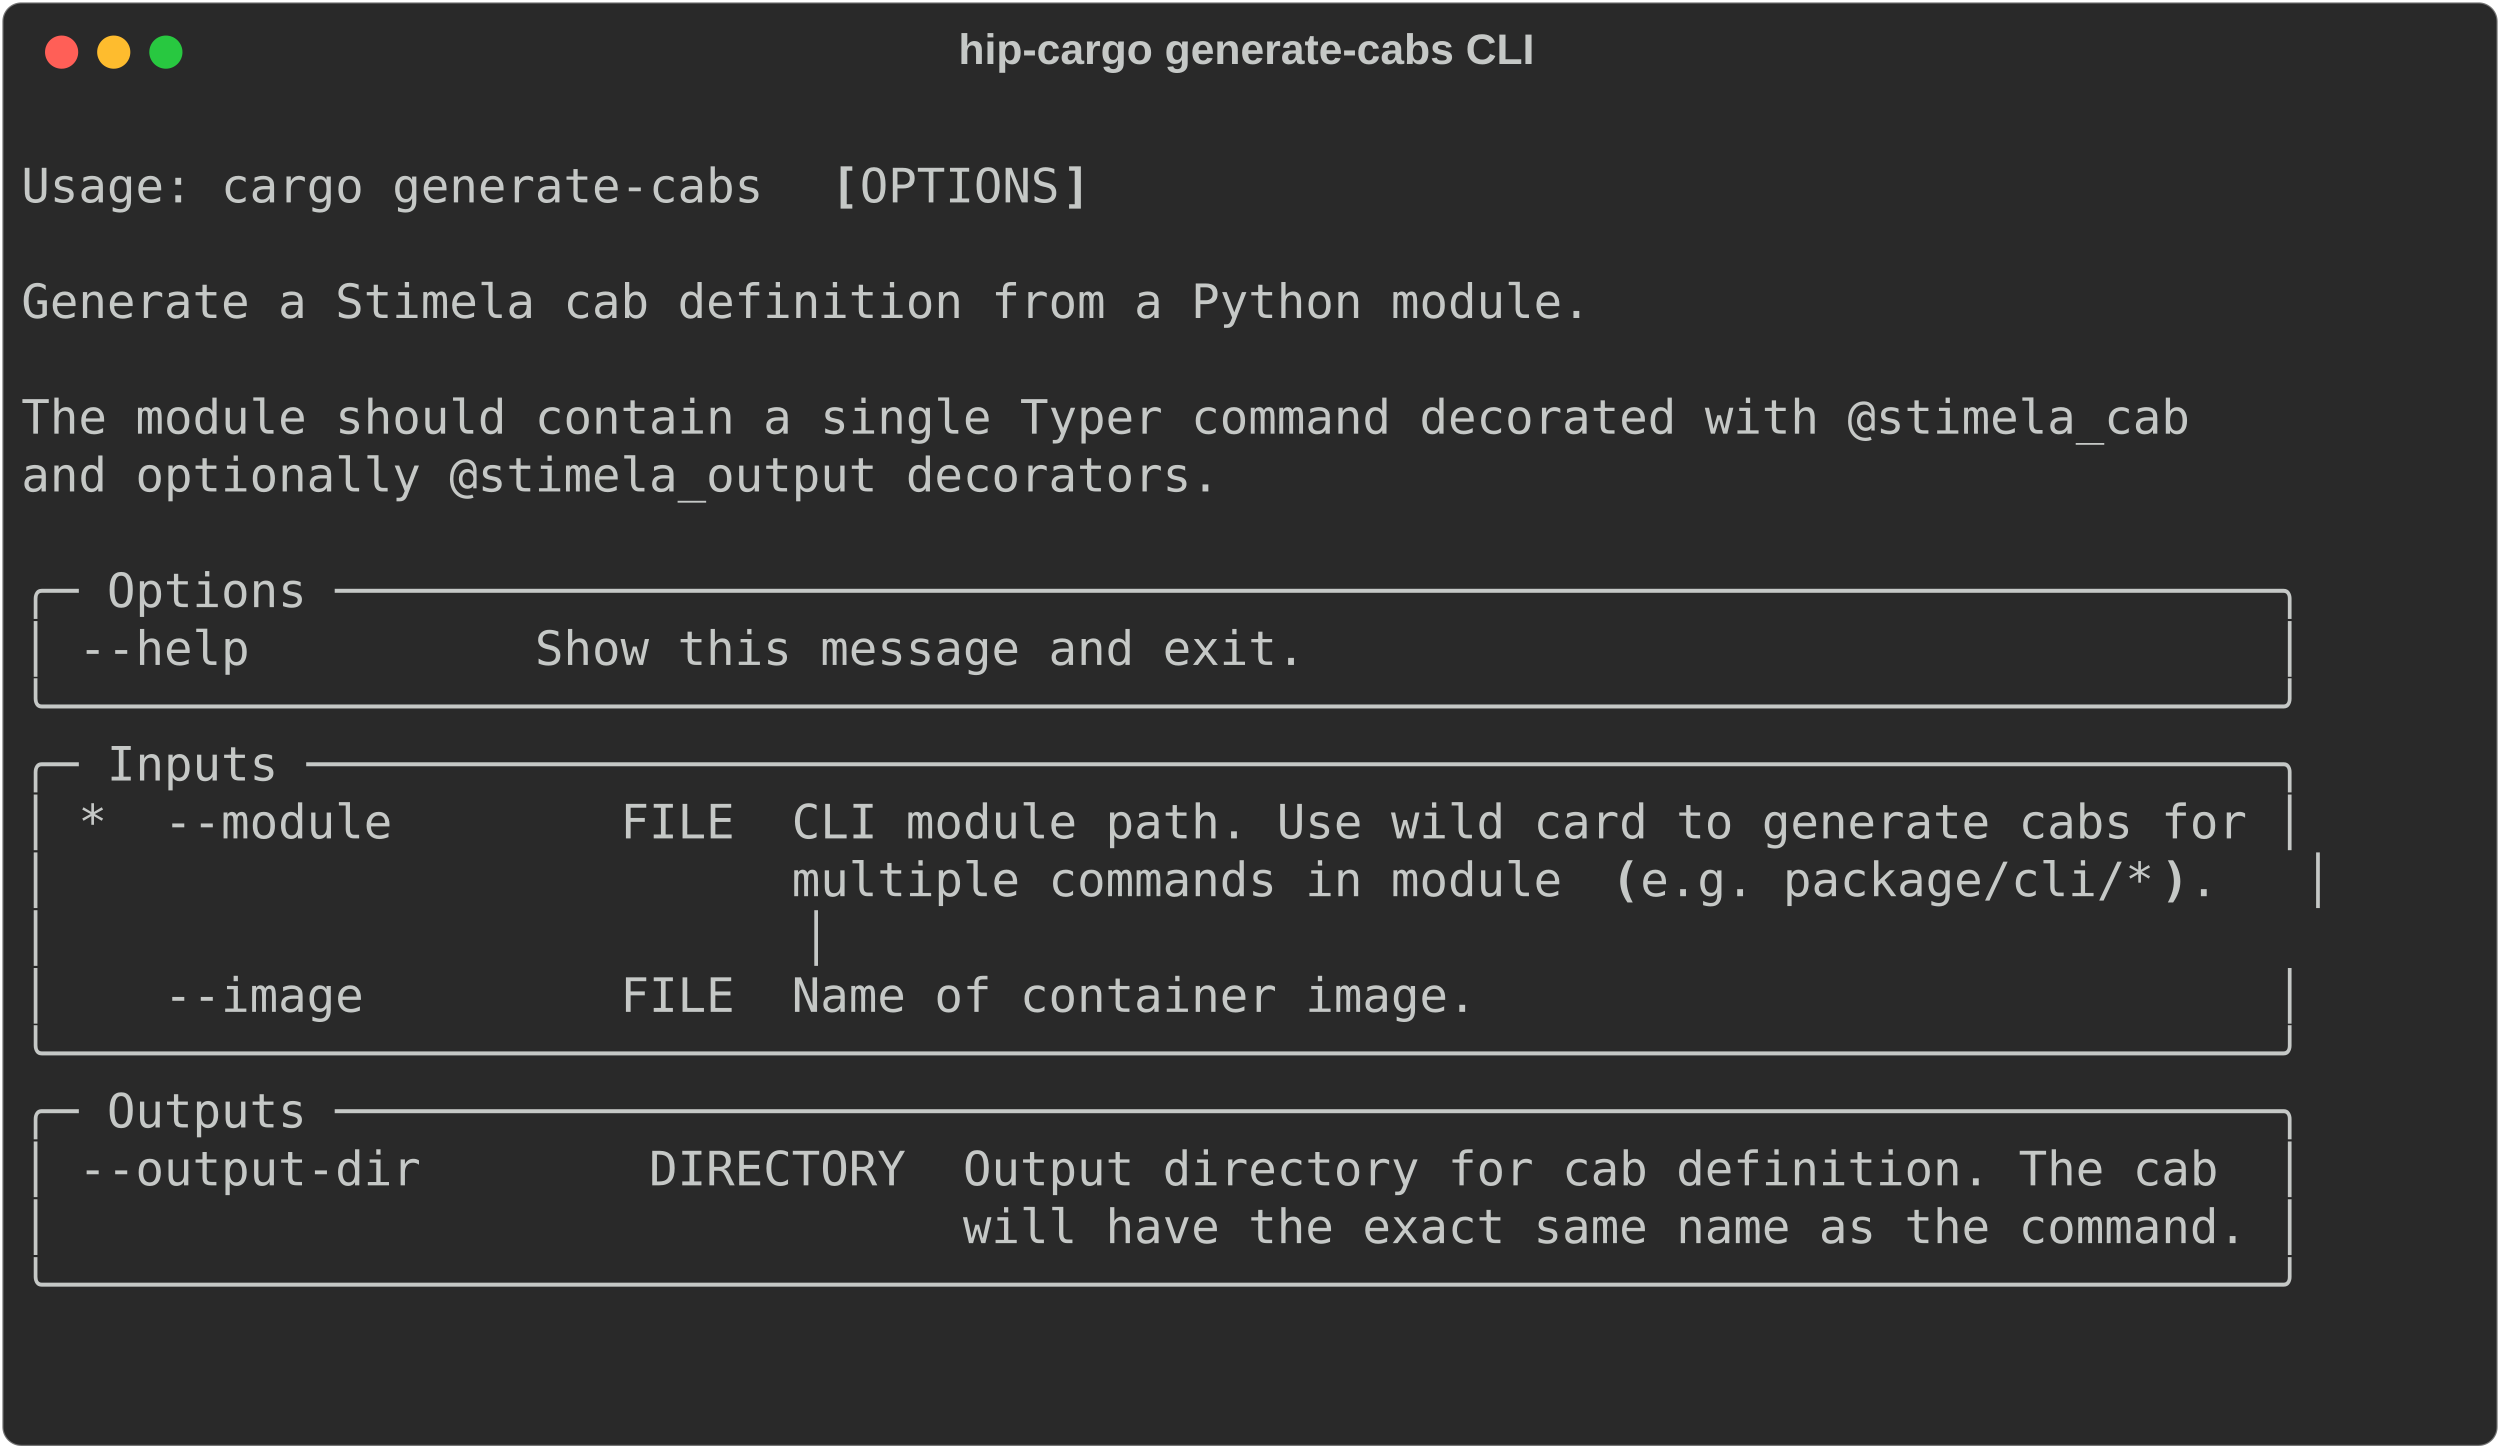
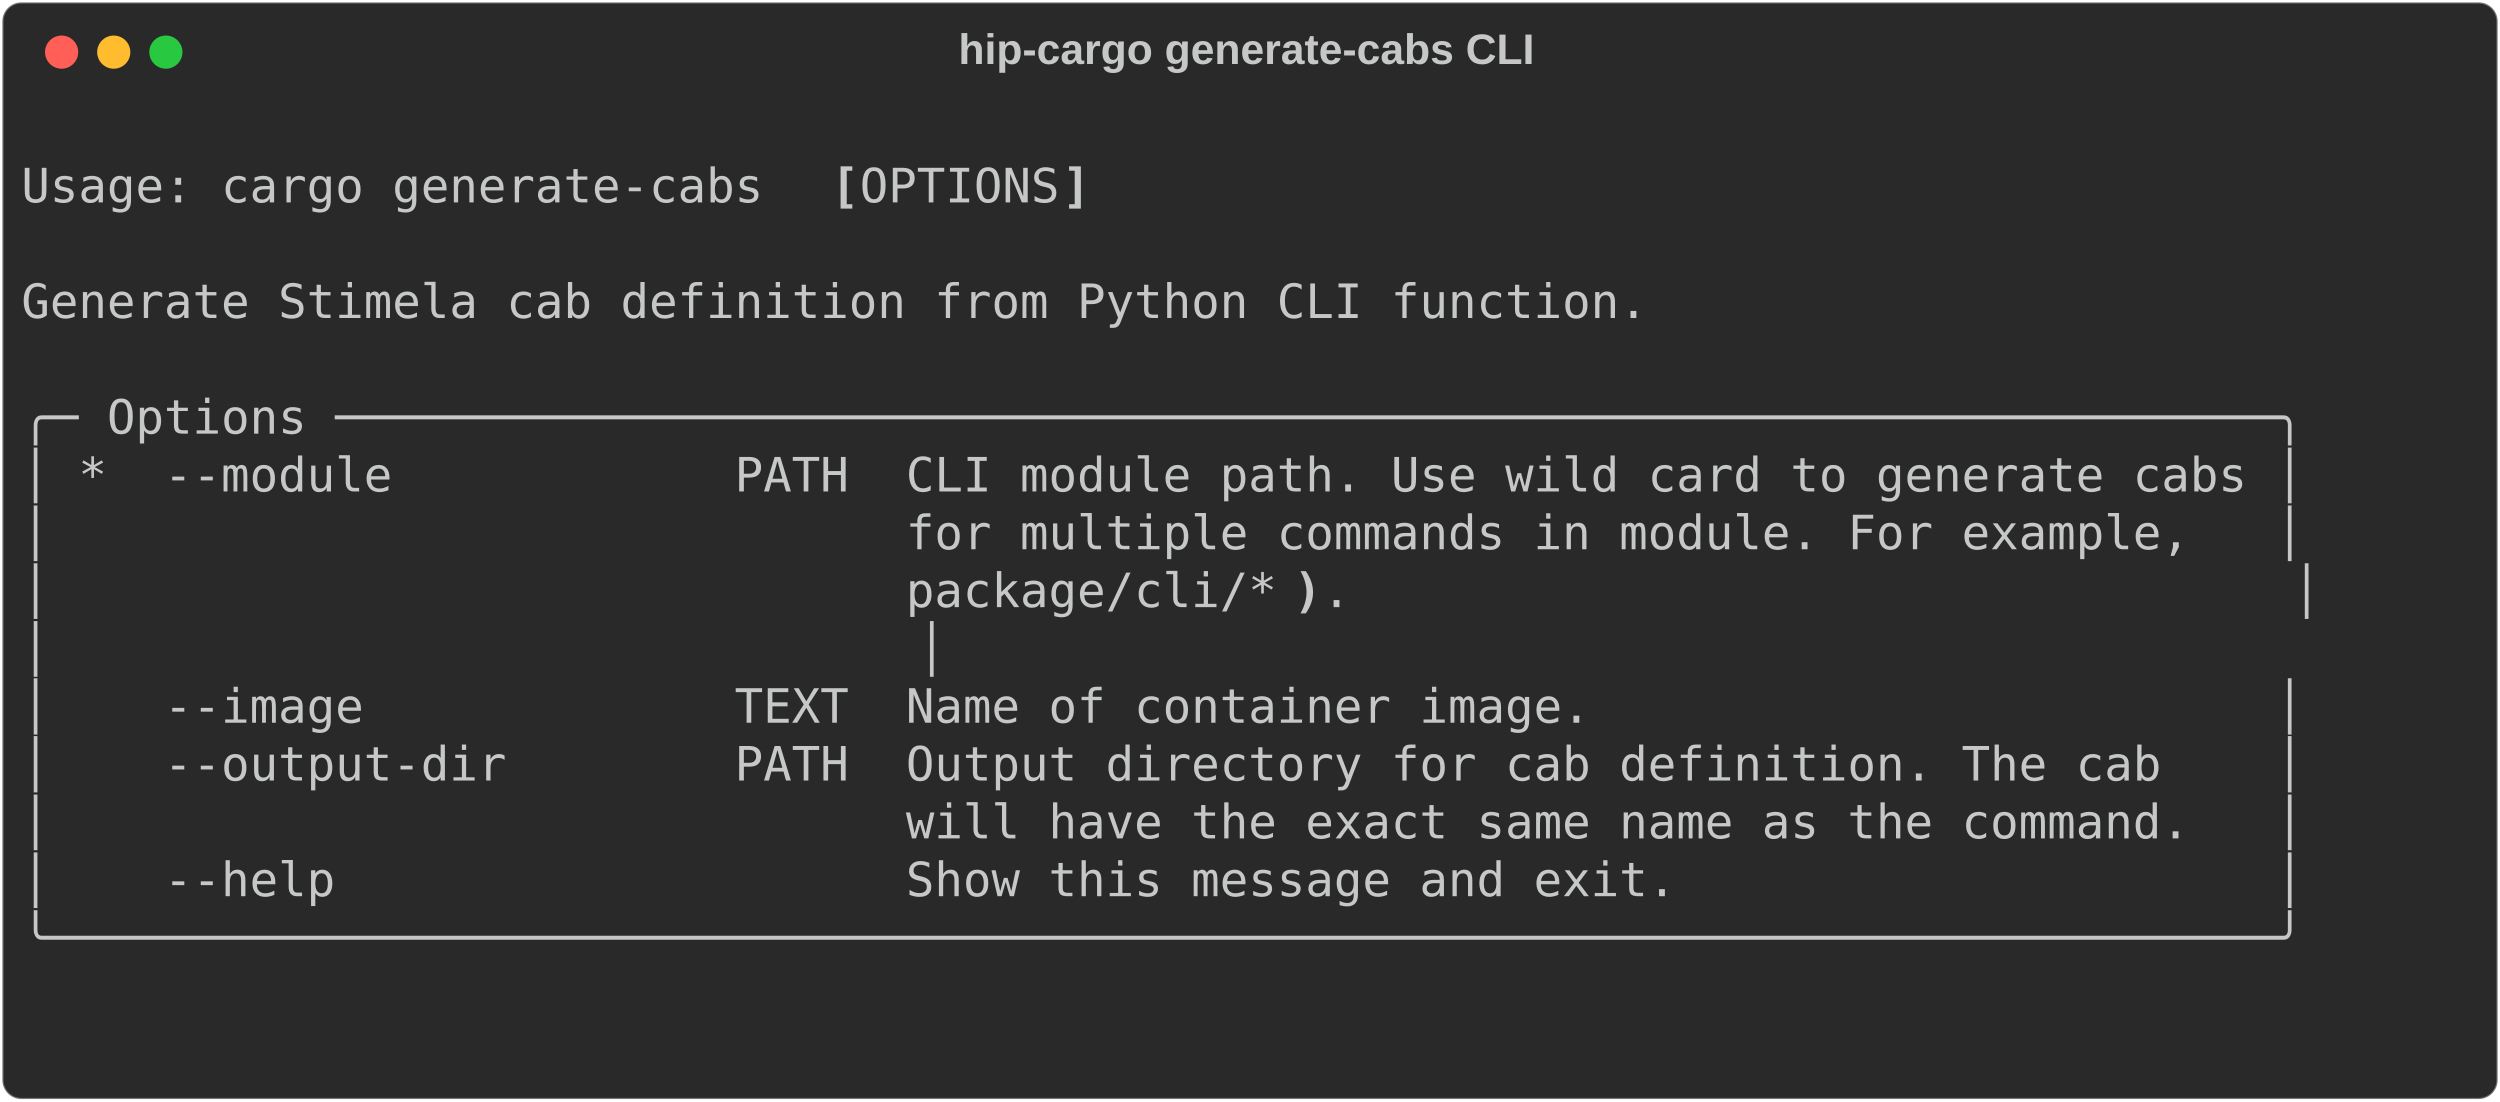
- <svg xmlns="http://www.w3.org/2000/svg" class="rich-terminal" viewBox="0 0 1055 611.2">
+ <svg xmlns="http://www.w3.org/2000/svg" class="rich-terminal" viewBox="0 0 1055 464.8">
  <style>

    @font-face {
        font-family: "Fira Code";
        src: local("FiraCode-Regular"),
                url("https://cdnjs.cloudflare.com/ajax/libs/firacode/6.2.0/woff2/FiraCode-Regular.woff2") format("woff2"),
                url("https://cdnjs.cloudflare.com/ajax/libs/firacode/6.2.0/woff/FiraCode-Regular.woff") format("woff");
        font-style: normal;
        font-weight: 400;
    }
    @font-face {
        font-family: "Fira Code";
        src: local("FiraCode-Bold"),
                url("https://cdnjs.cloudflare.com/ajax/libs/firacode/6.2.0/woff2/FiraCode-Bold.woff2") format("woff2"),
                url("https://cdnjs.cloudflare.com/ajax/libs/firacode/6.2.0/woff/FiraCode-Bold.woff") format("woff");
        font-style: bold;
        font-weight: 700;
    }

-     .terminal-1109777046-matrix {
+     .terminal-2864973470-matrix {
        font-family: Fira Code, monospace;
        font-size: 20px;
        line-height: 24.4px;
        font-variant-east-asian: full-width;
    }

-     .terminal-1109777046-title {
+     .terminal-2864973470-title {
        font-size: 18px;
        font-weight: bold;
        font-family: arial;
    }

-     .terminal-1109777046-r1 { fill: #c5c8c6 }
- .terminal-1109777046-r2 { fill: #c5c8c6;font-weight: bold }
+     .terminal-2864973470-r1 { fill: #c5c8c6 }
+ .terminal-2864973470-r2 { fill: #c5c8c6;font-weight: bold }
    </style>
  <defs>
-     <clipPath id="terminal-1109777046-clip-terminal">
-       <rect x="0" y="0" width="1036.0" height="560.2" />
+     <clipPath id="terminal-2864973470-clip-terminal">
+       <rect x="0" y="0" width="1036.0" height="413.8" />
    </clipPath>
-     <clipPath id="terminal-1109777046-line-0">
+     <clipPath id="terminal-2864973470-line-0">
      <rect x="0" y="1.5" width="1037" height="24.65" />
    </clipPath>
-     <clipPath id="terminal-1109777046-line-1">
+     <clipPath id="terminal-2864973470-line-1">
      <rect x="0" y="25.9" width="1037" height="24.65" />
    </clipPath>
-     <clipPath id="terminal-1109777046-line-2">
+     <clipPath id="terminal-2864973470-line-2">
      <rect x="0" y="50.3" width="1037" height="24.65" />
    </clipPath>
-     <clipPath id="terminal-1109777046-line-3">
+     <clipPath id="terminal-2864973470-line-3">
      <rect x="0" y="74.7" width="1037" height="24.65" />
    </clipPath>
-     <clipPath id="terminal-1109777046-line-4">
+     <clipPath id="terminal-2864973470-line-4">
      <rect x="0" y="99.1" width="1037" height="24.65" />
    </clipPath>
-     <clipPath id="terminal-1109777046-line-5">
+     <clipPath id="terminal-2864973470-line-5">
      <rect x="0" y="123.5" width="1037" height="24.65" />
    </clipPath>
-     <clipPath id="terminal-1109777046-line-6">
+     <clipPath id="terminal-2864973470-line-6">
      <rect x="0" y="147.9" width="1037" height="24.65" />
    </clipPath>
-     <clipPath id="terminal-1109777046-line-7">
+     <clipPath id="terminal-2864973470-line-7">
      <rect x="0" y="172.3" width="1037" height="24.65" />
    </clipPath>
-     <clipPath id="terminal-1109777046-line-8">
+     <clipPath id="terminal-2864973470-line-8">
      <rect x="0" y="196.7" width="1037" height="24.65" />
    </clipPath>
-     <clipPath id="terminal-1109777046-line-9">
+     <clipPath id="terminal-2864973470-line-9">
      <rect x="0" y="221.1" width="1037" height="24.65" />
    </clipPath>
-     <clipPath id="terminal-1109777046-line-10">
+     <clipPath id="terminal-2864973470-line-10">
      <rect x="0" y="245.5" width="1037" height="24.65" />
    </clipPath>
-     <clipPath id="terminal-1109777046-line-11">
+     <clipPath id="terminal-2864973470-line-11">
      <rect x="0" y="269.9" width="1037" height="24.65" />
    </clipPath>
-     <clipPath id="terminal-1109777046-line-12">
+     <clipPath id="terminal-2864973470-line-12">
      <rect x="0" y="294.3" width="1037" height="24.65" />
    </clipPath>
-     <clipPath id="terminal-1109777046-line-13">
+     <clipPath id="terminal-2864973470-line-13">
      <rect x="0" y="318.7" width="1037" height="24.65" />
    </clipPath>
-     <clipPath id="terminal-1109777046-line-14">
+     <clipPath id="terminal-2864973470-line-14">
      <rect x="0" y="343.1" width="1037" height="24.65" />
    </clipPath>
-     <clipPath id="terminal-1109777046-line-15">
+     <clipPath id="terminal-2864973470-line-15">
      <rect x="0" y="367.5" width="1037" height="24.65" />
    </clipPath>
-     <clipPath id="terminal-1109777046-line-16">
-       <rect x="0" y="391.9" width="1037" height="24.65" />
-     </clipPath>
-     <clipPath id="terminal-1109777046-line-17">
-       <rect x="0" y="416.3" width="1037" height="24.65" />
-     </clipPath>
-     <clipPath id="terminal-1109777046-line-18">
-       <rect x="0" y="440.7" width="1037" height="24.65" />
-     </clipPath>
-     <clipPath id="terminal-1109777046-line-19">
-       <rect x="0" y="465.1" width="1037" height="24.65" />
-     </clipPath>
-     <clipPath id="terminal-1109777046-line-20">
-       <rect x="0" y="489.5" width="1037" height="24.65" />
-     </clipPath>
-     <clipPath id="terminal-1109777046-line-21">
-       <rect x="0" y="513.9" width="1037" height="24.65" />
-     </clipPath>
  </defs>
-   <rect fill="#292929" stroke="rgba(255,255,255,0.35)" stroke-width="1" x="1" y="1" width="1053" height="609.2" rx="8" />
-   <text class="terminal-1109777046-title" fill="#c5c8c6" text-anchor="middle" x="526" y="27">hip-cargo generate-cabs CLI</text>
+   <rect fill="#292929" stroke="rgba(255,255,255,0.35)" stroke-width="1" x="1" y="1" width="1053" height="462.8" rx="8" />
+   <text class="terminal-2864973470-title" fill="#c5c8c6" text-anchor="middle" x="526" y="27">hip-cargo generate-cabs CLI</text>
  <g transform="translate(26,22)">
    <circle cx="0" cy="0" r="7" fill="#ff5f57" />
    <circle cx="22" cy="0" r="7" fill="#febc2e" />
    <circle cx="44" cy="0" r="7" fill="#28c840" />
  </g>
-   <g transform="translate(9, 41)" clip-path="url(#terminal-1109777046-clip-terminal)">
-     <g class="terminal-1109777046-matrix">
-       <text class="terminal-1109777046-r1" x="1037" y="20" textLength="12.2" clip-path="url(#terminal-1109777046-line-0)">
+   <g transform="translate(9, 41)" clip-path="url(#terminal-2864973470-clip-terminal)">
+     <g class="terminal-2864973470-matrix">
+       <text class="terminal-2864973470-r1" x="1037" y="20" textLength="12.2" clip-path="url(#terminal-2864973470-line-0)">
</text>
-       <text class="terminal-1109777046-r1" x="0" y="44.4" textLength="341.6" clip-path="url(#terminal-1109777046-line-1)"> Usage: cargo generate-cabs </text>
-       <text class="terminal-1109777046-r2" x="341.6" y="44.4" textLength="12.2" clip-path="url(#terminal-1109777046-line-1)">[</text>
-       <text class="terminal-1109777046-r1" x="353.8" y="44.4" textLength="85.4" clip-path="url(#terminal-1109777046-line-1)">OPTIONS</text>
-       <text class="terminal-1109777046-r2" x="439.2" y="44.4" textLength="12.2" clip-path="url(#terminal-1109777046-line-1)">]</text>
-       <text class="terminal-1109777046-r1" x="1037" y="44.4" textLength="12.2" clip-path="url(#terminal-1109777046-line-1)">
+       <text class="terminal-2864973470-r1" x="0" y="44.4" textLength="341.6" clip-path="url(#terminal-2864973470-line-1)"> Usage: cargo generate-cabs </text>
+       <text class="terminal-2864973470-r2" x="341.6" y="44.4" textLength="12.2" clip-path="url(#terminal-2864973470-line-1)">[</text>
+       <text class="terminal-2864973470-r1" x="353.8" y="44.4" textLength="85.4" clip-path="url(#terminal-2864973470-line-1)">OPTIONS</text>
+       <text class="terminal-2864973470-r2" x="439.2" y="44.4" textLength="12.2" clip-path="url(#terminal-2864973470-line-1)">]</text>
+       <text class="terminal-2864973470-r1" x="1037" y="44.4" textLength="12.2" clip-path="url(#terminal-2864973470-line-1)">
</text>
-       <text class="terminal-1109777046-r1" x="1037" y="68.8" textLength="12.2" clip-path="url(#terminal-1109777046-line-2)">
+       <text class="terminal-2864973470-r1" x="1037" y="68.8" textLength="12.2" clip-path="url(#terminal-2864973470-line-2)">
</text>
-       <text class="terminal-1109777046-r1" x="0" y="93.2" textLength="976" clip-path="url(#terminal-1109777046-line-3)"> Generate a Stimela cab definition from a Python module.                        </text>
-       <text class="terminal-1109777046-r1" x="1037" y="93.2" textLength="12.2" clip-path="url(#terminal-1109777046-line-3)">
+       <text class="terminal-2864973470-r1" x="0" y="93.2" textLength="976" clip-path="url(#terminal-2864973470-line-3)"> Generate Stimela cab definition from Python CLI function.                      </text>
+       <text class="terminal-2864973470-r1" x="1037" y="93.2" textLength="12.2" clip-path="url(#terminal-2864973470-line-3)">
</text>
-       <text class="terminal-1109777046-r1" x="1037" y="117.6" textLength="12.2" clip-path="url(#terminal-1109777046-line-4)">
+       <text class="terminal-2864973470-r1" x="1037" y="117.6" textLength="12.2" clip-path="url(#terminal-2864973470-line-4)">
</text>
-       <text class="terminal-1109777046-r1" x="0" y="142" textLength="976" clip-path="url(#terminal-1109777046-line-5)"> The module should contain a single Typer command decorated with @stimela_cab   </text>
-       <text class="terminal-1109777046-r1" x="1037" y="142" textLength="12.2" clip-path="url(#terminal-1109777046-line-5)">
+       <text class="terminal-2864973470-r1" x="0" y="142" textLength="976" clip-path="url(#terminal-2864973470-line-5)">╭─ Options ────────────────────────────────────────────────────────────────────╮</text>
+       <text class="terminal-2864973470-r1" x="1037" y="142" textLength="12.2" clip-path="url(#terminal-2864973470-line-5)">
</text>
-       <text class="terminal-1109777046-r1" x="0" y="166.4" textLength="976" clip-path="url(#terminal-1109777046-line-6)"> and optionally @stimela_output decorators.                                     </text>
-       <text class="terminal-1109777046-r1" x="1037" y="166.4" textLength="12.2" clip-path="url(#terminal-1109777046-line-6)">
+       <text class="terminal-2864973470-r1" x="0" y="166.4" textLength="976" clip-path="url(#terminal-2864973470-line-6)">│ *  --module            PATH  CLI module path. Use wild card to generate cabs │</text>
+       <text class="terminal-2864973470-r1" x="1037" y="166.4" textLength="12.2" clip-path="url(#terminal-2864973470-line-6)">
</text>
-       <text class="terminal-1109777046-r1" x="1037" y="190.8" textLength="12.2" clip-path="url(#terminal-1109777046-line-7)">
+       <text class="terminal-2864973470-r1" x="0" y="190.8" textLength="976" clip-path="url(#terminal-2864973470-line-7)">│                              for multiple commands in module. For example,   │</text>
+       <text class="terminal-2864973470-r1" x="1037" y="190.8" textLength="12.2" clip-path="url(#terminal-2864973470-line-7)">
</text>
-       <text class="terminal-1109777046-r1" x="0" y="215.2" textLength="976" clip-path="url(#terminal-1109777046-line-8)">╭─ Options ────────────────────────────────────────────────────────────────────╮</text>
-       <text class="terminal-1109777046-r1" x="1037" y="215.2" textLength="12.2" clip-path="url(#terminal-1109777046-line-8)">
+       <text class="terminal-2864973470-r1" x="0" y="215.2" textLength="536.8" clip-path="url(#terminal-2864973470-line-8)">│                              package/cli/*</text>
+       <text class="terminal-2864973470-r2" x="536.8" y="215.2" textLength="12.2" clip-path="url(#terminal-2864973470-line-8)">)</text>
+       <text class="terminal-2864973470-r1" x="549" y="215.2" textLength="427" clip-path="url(#terminal-2864973470-line-8)">.                                 │</text>
+       <text class="terminal-2864973470-r1" x="1037" y="215.2" textLength="12.2" clip-path="url(#terminal-2864973470-line-8)">
</text>
-       <text class="terminal-1109777046-r1" x="0" y="239.6" textLength="976" clip-path="url(#terminal-1109777046-line-9)">│ --help          Show this message and exit.                                  │</text>
-       <text class="terminal-1109777046-r1" x="1037" y="239.6" textLength="12.2" clip-path="url(#terminal-1109777046-line-9)">
+       <text class="terminal-2864973470-r1" x="0" y="239.6" textLength="378.2" clip-path="url(#terminal-2864973470-line-9)">│                              </text>
+       <text class="terminal-2864973470-r1" x="378.2" y="239.6" textLength="475.8" clip-path="url(#terminal-2864973470-line-9)">                                      │</text>
+       <text class="terminal-2864973470-r1" x="1037" y="239.6" textLength="12.2" clip-path="url(#terminal-2864973470-line-9)">
</text>
-       <text class="terminal-1109777046-r1" x="0" y="264" textLength="976" clip-path="url(#terminal-1109777046-line-10)">╰──────────────────────────────────────────────────────────────────────────────╯</text>
-       <text class="terminal-1109777046-r1" x="1037" y="264" textLength="12.2" clip-path="url(#terminal-1109777046-line-10)">
+       <text class="terminal-2864973470-r1" x="0" y="264" textLength="976" clip-path="url(#terminal-2864973470-line-10)">│    --image             TEXT  Name of container image.                        │</text>
+       <text class="terminal-2864973470-r1" x="1037" y="264" textLength="12.2" clip-path="url(#terminal-2864973470-line-10)">
</text>
-       <text class="terminal-1109777046-r1" x="0" y="288.4" textLength="976" clip-path="url(#terminal-1109777046-line-11)">╭─ Inputs ─────────────────────────────────────────────────────────────────────╮</text>
-       <text class="terminal-1109777046-r1" x="1037" y="288.4" textLength="12.2" clip-path="url(#terminal-1109777046-line-11)">
+       <text class="terminal-2864973470-r1" x="0" y="288.4" textLength="976" clip-path="url(#terminal-2864973470-line-11)">│    --output-dir        PATH  Output directory for cab definition. The cab    │</text>
+       <text class="terminal-2864973470-r1" x="1037" y="288.4" textLength="12.2" clip-path="url(#terminal-2864973470-line-11)">
</text>
-       <text class="terminal-1109777046-r1" x="0" y="312.8" textLength="976" clip-path="url(#terminal-1109777046-line-12)">│ *  --module        FILE  CLI module path. Use wild card to generate cabs for │</text>
-       <text class="terminal-1109777046-r1" x="1037" y="312.8" textLength="12.2" clip-path="url(#terminal-1109777046-line-12)">
+       <text class="terminal-2864973470-r1" x="0" y="312.8" textLength="976" clip-path="url(#terminal-2864973470-line-12)">│                              will have the exact same name as the command.   │</text>
+       <text class="terminal-2864973470-r1" x="1037" y="312.8" textLength="12.2" clip-path="url(#terminal-2864973470-line-12)">
</text>
-       <text class="terminal-1109777046-r1" x="0" y="337.2" textLength="671" clip-path="url(#terminal-1109777046-line-13)">│                          multiple commands in module </text>
-       <text class="terminal-1109777046-r2" x="671" y="337.2" textLength="12.2" clip-path="url(#terminal-1109777046-line-13)">(</text>
-       <text class="terminal-1109777046-r1" x="683.2" y="337.2" textLength="219.6" clip-path="url(#terminal-1109777046-line-13)">e.g. package/cli/*</text>
-       <text class="terminal-1109777046-r2" x="902.8" y="337.2" textLength="12.2" clip-path="url(#terminal-1109777046-line-13)">)</text>
-       <text class="terminal-1109777046-r1" x="915" y="337.2" textLength="61" clip-path="url(#terminal-1109777046-line-13)">.   │</text>
-       <text class="terminal-1109777046-r1" x="1037" y="337.2" textLength="12.2" clip-path="url(#terminal-1109777046-line-13)">
+       <text class="terminal-2864973470-r1" x="0" y="337.2" textLength="976" clip-path="url(#terminal-2864973470-line-13)">│    --help                    Show this message and exit.                     │</text>
+       <text class="terminal-2864973470-r1" x="1037" y="337.2" textLength="12.2" clip-path="url(#terminal-2864973470-line-13)">
</text>
-       <text class="terminal-1109777046-r1" x="0" y="361.6" textLength="329.4" clip-path="url(#terminal-1109777046-line-14)">│                          </text>
-       <text class="terminal-1109777046-r1" x="329.4" y="361.6" textLength="524.6" clip-path="url(#terminal-1109777046-line-14)">                                          │</text>
-       <text class="terminal-1109777046-r1" x="1037" y="361.6" textLength="12.2" clip-path="url(#terminal-1109777046-line-14)">
+       <text class="terminal-2864973470-r1" x="0" y="361.6" textLength="976" clip-path="url(#terminal-2864973470-line-14)">╰──────────────────────────────────────────────────────────────────────────────╯</text>
+       <text class="terminal-2864973470-r1" x="1037" y="361.6" textLength="12.2" clip-path="url(#terminal-2864973470-line-14)">
</text>
-       <text class="terminal-1109777046-r1" x="0" y="386" textLength="976" clip-path="url(#terminal-1109777046-line-15)">│    --image         FILE  Name of container image.                            │</text>
-       <text class="terminal-1109777046-r1" x="1037" y="386" textLength="12.2" clip-path="url(#terminal-1109777046-line-15)">
+       <text class="terminal-2864973470-r1" x="1037" y="386" textLength="12.2" clip-path="url(#terminal-2864973470-line-15)">
</text>
-       <text class="terminal-1109777046-r1" x="0" y="410.4" textLength="976" clip-path="url(#terminal-1109777046-line-16)">╰──────────────────────────────────────────────────────────────────────────────╯</text>
-       <text class="terminal-1109777046-r1" x="1037" y="410.4" textLength="12.2" clip-path="url(#terminal-1109777046-line-16)">
- </text>
-       <text class="terminal-1109777046-r1" x="0" y="434.8" textLength="976" clip-path="url(#terminal-1109777046-line-17)">╭─ Outputs ────────────────────────────────────────────────────────────────────╮</text>
-       <text class="terminal-1109777046-r1" x="1037" y="434.8" textLength="12.2" clip-path="url(#terminal-1109777046-line-17)">
- </text>
-       <text class="terminal-1109777046-r1" x="0" y="459.2" textLength="976" clip-path="url(#terminal-1109777046-line-18)">│ --output-dir        DIRECTORY  Output directory for cab definition. The cab  │</text>
-       <text class="terminal-1109777046-r1" x="1037" y="459.2" textLength="12.2" clip-path="url(#terminal-1109777046-line-18)">
- </text>
-       <text class="terminal-1109777046-r1" x="0" y="483.6" textLength="976" clip-path="url(#terminal-1109777046-line-19)">│                                will have the exact same name as the command. │</text>
-       <text class="terminal-1109777046-r1" x="1037" y="483.6" textLength="12.2" clip-path="url(#terminal-1109777046-line-19)">
- </text>
-       <text class="terminal-1109777046-r1" x="0" y="508" textLength="976" clip-path="url(#terminal-1109777046-line-20)">╰──────────────────────────────────────────────────────────────────────────────╯</text>
-       <text class="terminal-1109777046-r1" x="1037" y="508" textLength="12.2" clip-path="url(#terminal-1109777046-line-20)">
- </text>
-       <text class="terminal-1109777046-r1" x="1037" y="532.4" textLength="12.2" clip-path="url(#terminal-1109777046-line-21)">
- </text>
-       <text class="terminal-1109777046-r1" x="1037" y="556.8" textLength="12.2" clip-path="url(#terminal-1109777046-line-22)">
+       <text class="terminal-2864973470-r1" x="1037" y="410.4" textLength="12.2" clip-path="url(#terminal-2864973470-line-16)">
</text>
    </g>
  </g>
</svg>
